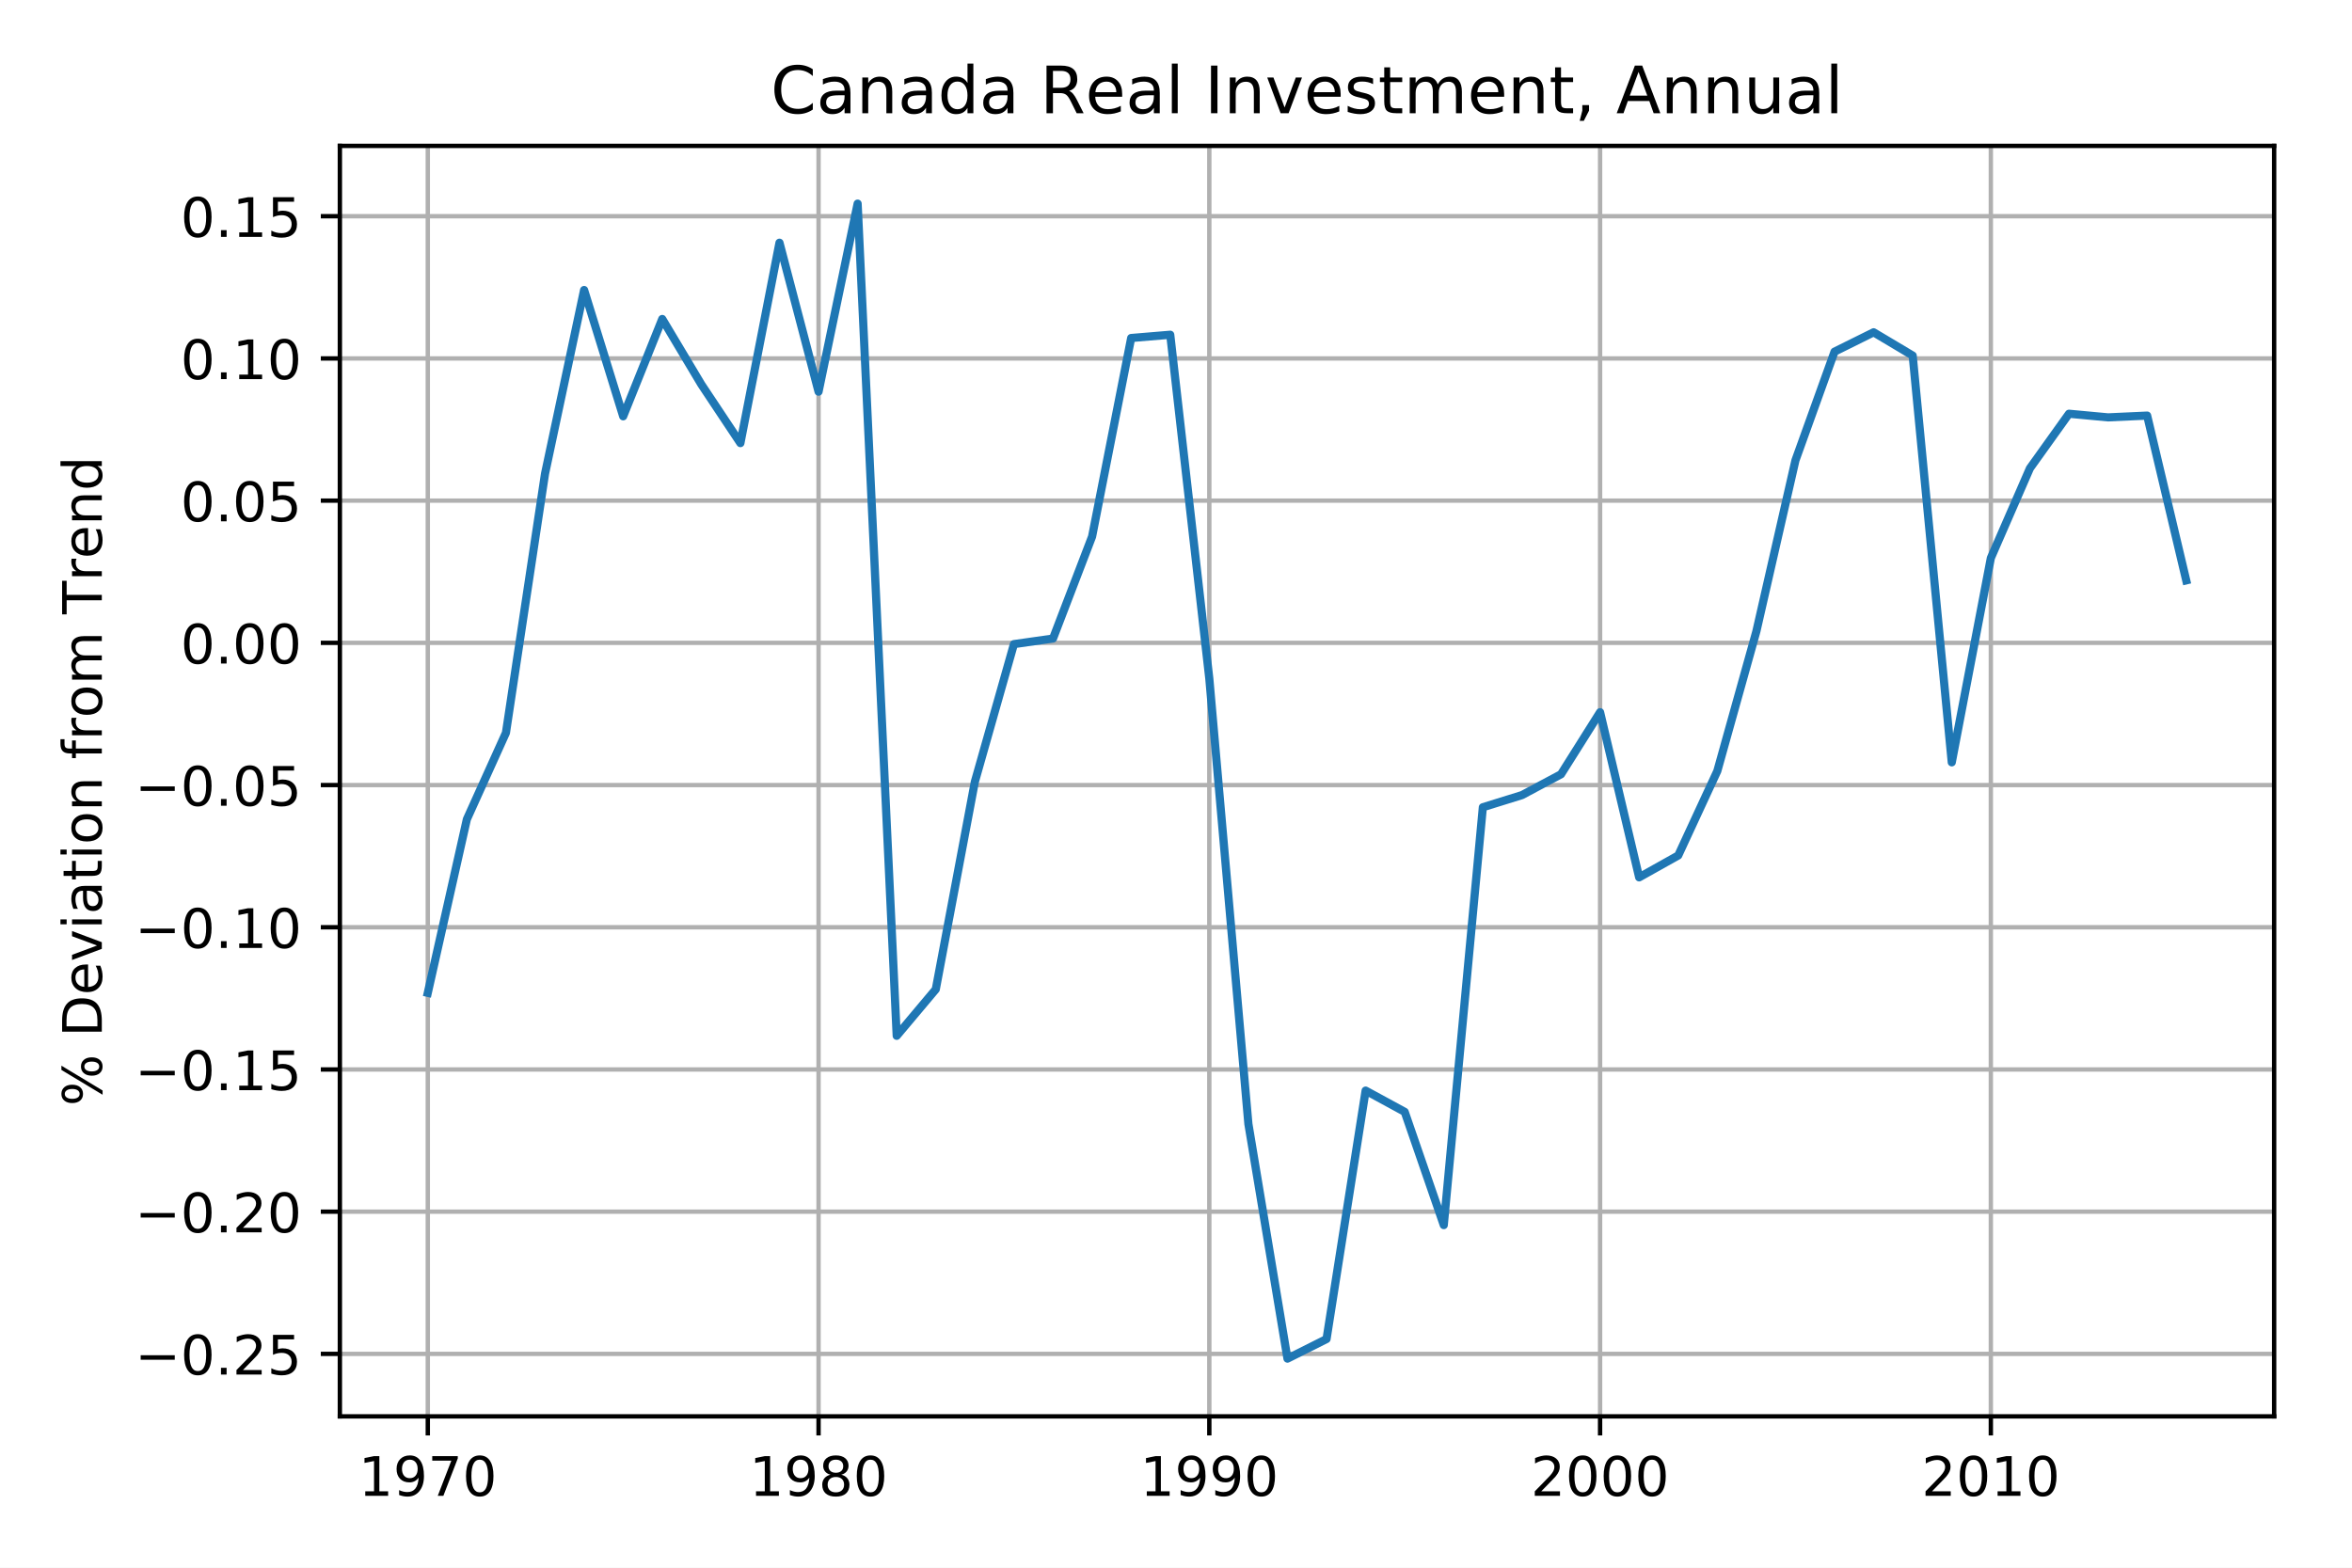
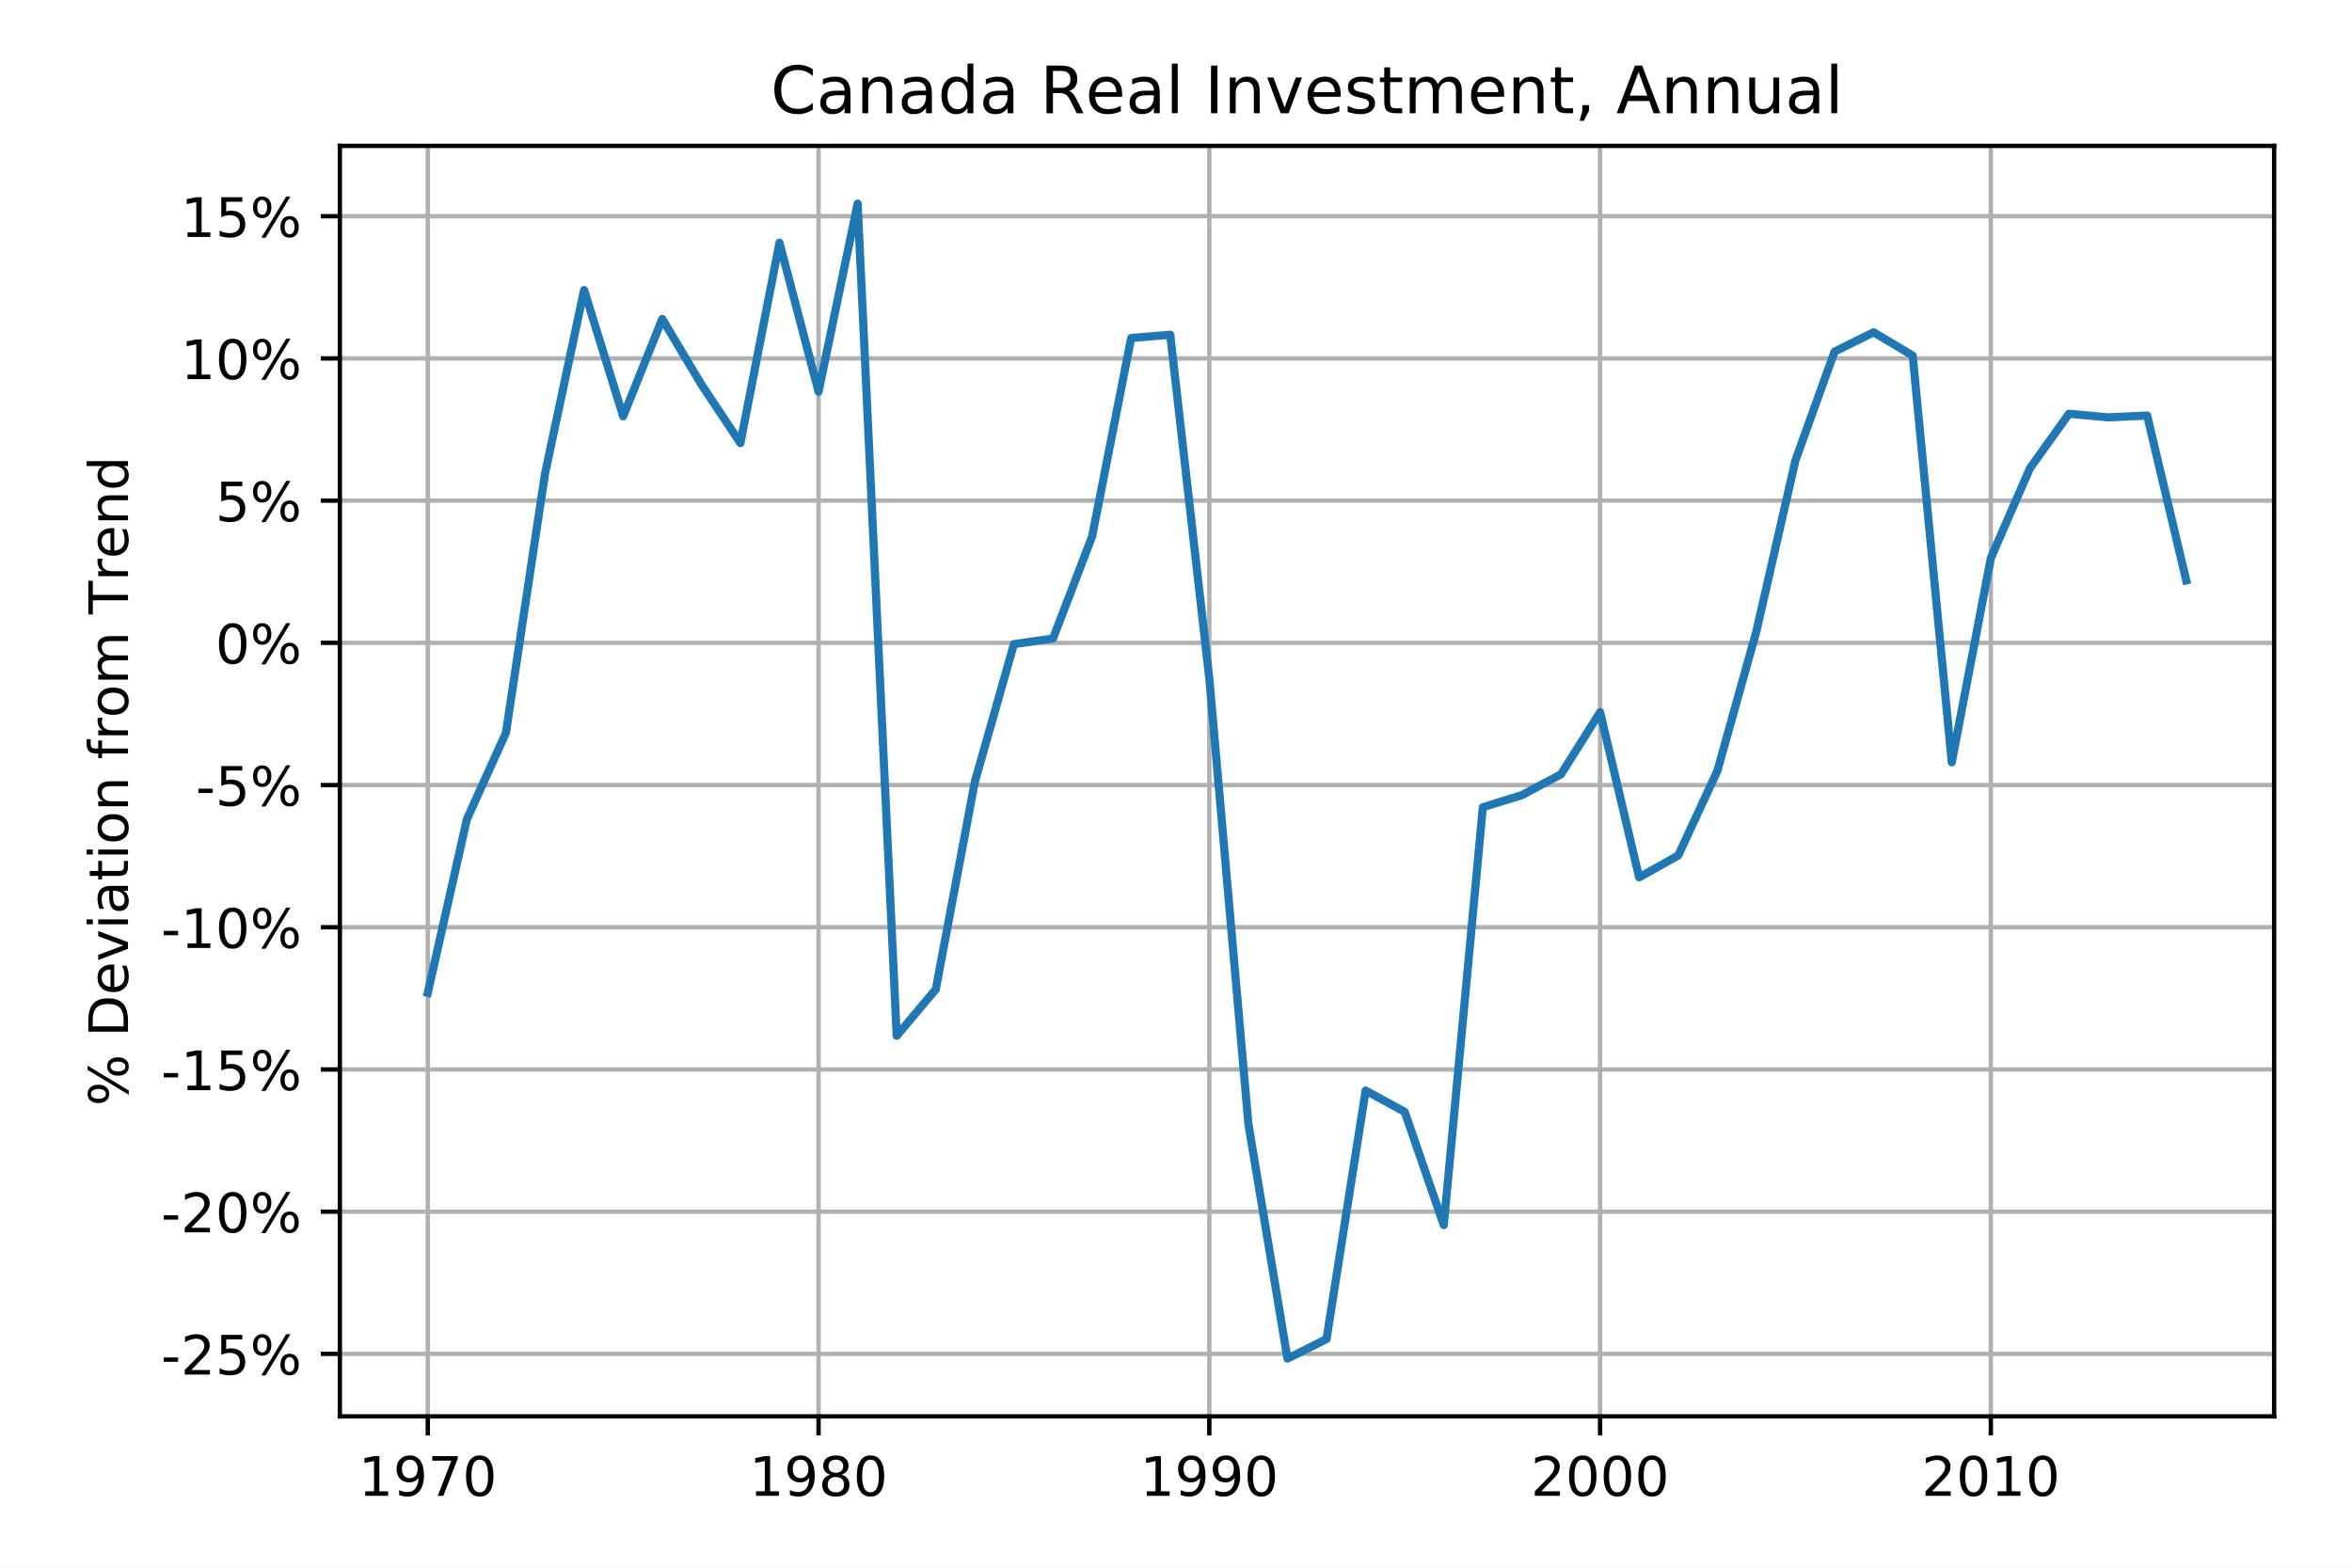
<svg xmlns="http://www.w3.org/2000/svg" xmlns:xlink="http://www.w3.org/1999/xlink" height="288pt" version="1.1" viewBox="0 0 432 288" width="432pt">
  <defs>
    <style type="text/css">
*{stroke-linecap:butt;stroke-linejoin:round;}
  </style>
  </defs>
  <g id="figure_1">
    <g id="patch_1">
      <path d="M 0 288  L 432 288  L 432 0  L 0 0  z " style="fill:#ffffff;" />
    </g>
    <g id="axes_1">
      <g id="patch_2">
        <path d="M 62.425 260.2  L 417.7 260.2  L 417.7 26.8  L 62.425 26.8  z " style="fill:#ffffff;" />
      </g>
      <g id="matplotlib.axis_1">
        <g id="xtick_1">
          <g id="line2d_1">
-             <path clip-path="url(#p1a4b559b50)" d="M 78.574 260.2  L 78.574 26.8  " style="fill:none;stroke:#b0b0b0;stroke-linecap:square;stroke-width:0.8;" />
+             <path clip-path="url(#pcbb3c91579)" d="M 78.574 260.2  L 78.574 26.8  " style="fill:none;stroke:#b0b0b0;stroke-linecap:square;stroke-width:0.8;" />
          </g>
          <g id="line2d_2">
            <defs>
-               <path d="M 0 0  L 0 3.5  " id="mfc6f30f823" style="stroke:#000000;stroke-width:0.8;" />
-             </defs>
-             <g>
-               <use style="stroke:#000000;stroke-width:0.8;" x="78.574" xlink:href="#mfc6f30f823" y="260.2" />
+               <path d="M 0 0  L 0 3.5  " id="m57009099e1" style="stroke:#000000;stroke-width:0.8;" />
+             </defs>
+             <g>
+               <use style="stroke:#000000;stroke-width:0.8;" x="78.574" xlink:href="#m57009099e1" y="260.2" />
            </g>
          </g>
          <g id="text_1">
            <defs>
              <path d="M 12.406 8.297  L 28.516 8.297  L 28.516 63.922  L 10.984 60.406  L 10.984 69.391  L 28.422 72.906  L 38.281 72.906  L 38.281 8.297  L 54.391 8.297  L 54.391 0  L 12.406 0  z " id="DejaVuSans-31" />
              <path d="M 10.984 1.516  L 10.984 10.5  Q 14.703 8.734 18.5 7.812  Q 22.312 6.891 25.984 6.891  Q 35.75 6.891 40.891 13.453  Q 46.047 20.016 46.781 33.406  Q 43.953 29.203 39.594 26.953  Q 35.25 24.703 29.984 24.703  Q 19.047 24.703 12.672 31.312  Q 6.297 37.938 6.297 49.422  Q 6.297 60.641 12.938 67.422  Q 19.578 74.219 30.609 74.219  Q 43.266 74.219 49.922 64.516  Q 56.594 54.828 56.594 36.375  Q 56.594 19.141 48.406 8.859  Q 40.234 -1.422 26.422 -1.422  Q 22.703 -1.422 18.891 -0.688  Q 15.094 0.047 10.984 1.516  z M 30.609 32.422  Q 37.25 32.422 41.125 36.953  Q 45.016 41.5 45.016 49.422  Q 45.016 57.281 41.125 61.844  Q 37.25 66.406 30.609 66.406  Q 23.969 66.406 20.094 61.844  Q 16.219 57.281 16.219 49.422  Q 16.219 41.5 20.094 36.953  Q 23.969 32.422 30.609 32.422  z " id="DejaVuSans-39" />
              <path d="M 8.203 72.906  L 55.078 72.906  L 55.078 68.703  L 28.609 0  L 18.312 0  L 43.219 64.594  L 8.203 64.594  z " id="DejaVuSans-37" />
              <path d="M 31.781 66.406  Q 24.172 66.406 20.328 58.906  Q 16.5 51.422 16.5 36.375  Q 16.5 21.391 20.328 13.891  Q 24.172 6.391 31.781 6.391  Q 39.453 6.391 43.281 13.891  Q 47.125 21.391 47.125 36.375  Q 47.125 51.422 43.281 58.906  Q 39.453 66.406 31.781 66.406  z M 31.781 74.219  Q 44.047 74.219 50.516 64.516  Q 56.984 54.828 56.984 36.375  Q 56.984 17.969 50.516 8.266  Q 44.047 -1.422 31.781 -1.422  Q 19.531 -1.422 13.062 8.266  Q 6.594 17.969 6.594 36.375  Q 6.594 54.828 13.062 64.516  Q 19.531 74.219 31.781 74.219  z " id="DejaVuSans-30" />
            </defs>
            <g transform="translate(65.84886 274.7984)scale(0.1 -0.1)">
              <use xlink:href="#DejaVuSans-31" />
              <use x="63.623" xlink:href="#DejaVuSans-39" />
              <use x="127.246" xlink:href="#DejaVuSans-37" />
              <use x="190.869" xlink:href="#DejaVuSans-30" />
            </g>
          </g>
        </g>
        <g id="xtick_2">
          <g id="line2d_3">
-             <path clip-path="url(#p1a4b559b50)" d="M 150.347 260.2  L 150.347 26.8  " style="fill:none;stroke:#b0b0b0;stroke-linecap:square;stroke-width:0.8;" />
+             <path clip-path="url(#pcbb3c91579)" d="M 150.347 260.2  L 150.347 26.8  " style="fill:none;stroke:#b0b0b0;stroke-linecap:square;stroke-width:0.8;" />
          </g>
          <g id="line2d_4">
            <g>
-               <use style="stroke:#000000;stroke-width:0.8;" x="150.347" xlink:href="#mfc6f30f823" y="260.2" />
+               <use style="stroke:#000000;stroke-width:0.8;" x="150.347" xlink:href="#m57009099e1" y="260.2" />
            </g>
          </g>
          <g id="text_2">
            <defs>
              <path d="M 31.781 34.625  Q 24.75 34.625 20.719 30.859  Q 16.703 27.094 16.703 20.516  Q 16.703 13.922 20.719 10.156  Q 24.75 6.391 31.781 6.391  Q 38.812 6.391 42.859 10.172  Q 46.922 13.969 46.922 20.516  Q 46.922 27.094 42.891 30.859  Q 38.875 34.625 31.781 34.625  z M 21.922 38.812  Q 15.578 40.375 12.031 44.719  Q 8.5 49.078 8.5 55.328  Q 8.5 64.062 14.719 69.141  Q 20.953 74.219 31.781 74.219  Q 42.672 74.219 48.875 69.141  Q 55.078 64.062 55.078 55.328  Q 55.078 49.078 51.531 44.719  Q 48 40.375 41.703 38.812  Q 48.828 37.156 52.797 32.312  Q 56.781 27.484 56.781 20.516  Q 56.781 9.906 50.312 4.234  Q 43.844 -1.422 31.781 -1.422  Q 19.734 -1.422 13.25 4.234  Q 6.781 9.906 6.781 20.516  Q 6.781 27.484 10.781 32.312  Q 14.797 37.156 21.922 38.812  z M 18.312 54.391  Q 18.312 48.734 21.844 45.562  Q 25.391 42.391 31.781 42.391  Q 38.141 42.391 41.719 45.562  Q 45.312 48.734 45.312 54.391  Q 45.312 60.062 41.719 63.234  Q 38.141 66.406 31.781 66.406  Q 25.391 66.406 21.844 63.234  Q 18.312 60.062 18.312 54.391  z " id="DejaVuSans-38" />
            </defs>
            <g transform="translate(137.6216 274.7984)scale(0.1 -0.1)">
              <use xlink:href="#DejaVuSans-31" />
              <use x="63.623" xlink:href="#DejaVuSans-39" />
              <use x="127.246" xlink:href="#DejaVuSans-38" />
              <use x="190.869" xlink:href="#DejaVuSans-30" />
            </g>
          </g>
        </g>
        <g id="xtick_3">
          <g id="line2d_5">
-             <path clip-path="url(#p1a4b559b50)" d="M 222.119 260.2  L 222.119 26.8  " style="fill:none;stroke:#b0b0b0;stroke-linecap:square;stroke-width:0.8;" />
+             <path clip-path="url(#pcbb3c91579)" d="M 222.119 260.2  L 222.119 26.8  " style="fill:none;stroke:#b0b0b0;stroke-linecap:square;stroke-width:0.8;" />
          </g>
          <g id="line2d_6">
            <g>
-               <use style="stroke:#000000;stroke-width:0.8;" x="222.119" xlink:href="#mfc6f30f823" y="260.2" />
+               <use style="stroke:#000000;stroke-width:0.8;" x="222.119" xlink:href="#m57009099e1" y="260.2" />
            </g>
          </g>
          <g id="text_3">
            <g transform="translate(209.3943 274.7984)scale(0.1 -0.1)">
              <use xlink:href="#DejaVuSans-31" />
              <use x="63.623" xlink:href="#DejaVuSans-39" />
              <use x="127.246" xlink:href="#DejaVuSans-39" />
              <use x="190.869" xlink:href="#DejaVuSans-30" />
            </g>
          </g>
        </g>
        <g id="xtick_4">
          <g id="line2d_7">
-             <path clip-path="url(#p1a4b559b50)" d="M 293.892 260.2  L 293.892 26.8  " style="fill:none;stroke:#b0b0b0;stroke-linecap:square;stroke-width:0.8;" />
+             <path clip-path="url(#pcbb3c91579)" d="M 293.892 260.2  L 293.892 26.8  " style="fill:none;stroke:#b0b0b0;stroke-linecap:square;stroke-width:0.8;" />
          </g>
          <g id="line2d_8">
            <g>
-               <use style="stroke:#000000;stroke-width:0.8;" x="293.892" xlink:href="#mfc6f30f823" y="260.2" />
+               <use style="stroke:#000000;stroke-width:0.8;" x="293.892" xlink:href="#m57009099e1" y="260.2" />
            </g>
          </g>
          <g id="text_4">
            <defs>
              <path d="M 19.188 8.297  L 53.609 8.297  L 53.609 0  L 7.328 0  L 7.328 8.297  Q 12.938 14.109 22.625 23.891  Q 32.328 33.688 34.812 36.531  Q 39.547 41.844 41.422 45.531  Q 43.312 49.219 43.312 52.781  Q 43.312 58.594 39.234 62.25  Q 35.156 65.922 28.609 65.922  Q 23.969 65.922 18.812 64.312  Q 13.672 62.703 7.812 59.422  L 7.812 69.391  Q 13.766 71.781 18.938 73  Q 24.125 74.219 28.422 74.219  Q 39.75 74.219 46.484 68.547  Q 53.219 62.891 53.219 53.422  Q 53.219 48.922 51.531 44.891  Q 49.859 40.875 45.406 35.406  Q 44.188 33.984 37.641 27.219  Q 31.109 20.453 19.188 8.297  z " id="DejaVuSans-32" />
            </defs>
            <g transform="translate(281.167 274.7984)scale(0.1 -0.1)">
              <use xlink:href="#DejaVuSans-32" />
              <use x="63.623" xlink:href="#DejaVuSans-30" />
              <use x="127.246" xlink:href="#DejaVuSans-30" />
              <use x="190.869" xlink:href="#DejaVuSans-30" />
            </g>
          </g>
        </g>
        <g id="xtick_5">
          <g id="line2d_9">
-             <path clip-path="url(#p1a4b559b50)" d="M 365.665 260.2  L 365.665 26.8  " style="fill:none;stroke:#b0b0b0;stroke-linecap:square;stroke-width:0.8;" />
+             <path clip-path="url(#pcbb3c91579)" d="M 365.665 260.2  L 365.665 26.8  " style="fill:none;stroke:#b0b0b0;stroke-linecap:square;stroke-width:0.8;" />
          </g>
          <g id="line2d_10">
            <g>
-               <use style="stroke:#000000;stroke-width:0.8;" x="365.665" xlink:href="#mfc6f30f823" y="260.2" />
+               <use style="stroke:#000000;stroke-width:0.8;" x="365.665" xlink:href="#m57009099e1" y="260.2" />
            </g>
          </g>
          <g id="text_5">
            <g transform="translate(352.9398 274.7984)scale(0.1 -0.1)">
              <use xlink:href="#DejaVuSans-32" />
              <use x="63.623" xlink:href="#DejaVuSans-30" />
              <use x="127.246" xlink:href="#DejaVuSans-31" />
              <use x="190.869" xlink:href="#DejaVuSans-30" />
            </g>
          </g>
        </g>
      </g>
      <g id="matplotlib.axis_2">
        <g id="ytick_1">
          <g id="line2d_11">
-             <path clip-path="url(#p1a4b559b50)" d="M 62.425 248.721  L 417.7 248.721  " style="fill:none;stroke:#b0b0b0;stroke-linecap:square;stroke-width:0.8;" />
+             <path clip-path="url(#pcbb3c91579)" d="M 62.425 248.721  L 417.7 248.721  " style="fill:none;stroke:#b0b0b0;stroke-linecap:square;stroke-width:0.8;" />
          </g>
          <g id="line2d_12">
            <defs>
-               <path d="M 0 0  L -3.5 0  " id="m4416e0a00c" style="stroke:#000000;stroke-width:0.8;" />
-             </defs>
-             <g>
-               <use style="stroke:#000000;stroke-width:0.8;" x="62.425" xlink:href="#m4416e0a00c" y="248.721" />
+               <path d="M 0 0  L -3.5 0  " id="maa46b552eb" style="stroke:#000000;stroke-width:0.8;" />
+             </defs>
+             <g>
+               <use style="stroke:#000000;stroke-width:0.8;" x="62.425" xlink:href="#maa46b552eb" y="248.721" />
            </g>
          </g>
          <g id="text_6">
            <defs>
-               <path d="M 10.594 35.5  L 73.188 35.5  L 73.188 27.203  L 10.594 27.203  z " id="DejaVuSans-2212" />
-               <path d="M 10.688 12.406  L 21 12.406  L 21 0  L 10.688 0  z " id="DejaVuSans-2e" />
+               <path d="M 4.891 31.391  L 31.203 31.391  L 31.203 23.391  L 4.891 23.391  z " id="DejaVuSans-2d" />
              <path d="M 10.797 72.906  L 49.516 72.906  L 49.516 64.594  L 19.828 64.594  L 19.828 46.734  Q 21.969 47.469 24.109 47.828  Q 26.266 48.188 28.422 48.188  Q 40.625 48.188 47.75 41.5  Q 54.891 34.812 54.891 23.391  Q 54.891 11.625 47.562 5.094  Q 40.234 -1.422 26.906 -1.422  Q 22.312 -1.422 17.547 -0.641  Q 12.797 0.141 7.719 1.703  L 7.719 11.625  Q 12.109 9.234 16.797 8.062  Q 21.484 6.891 26.703 6.891  Q 35.156 6.891 40.078 11.328  Q 45.016 15.766 45.016 23.391  Q 45.016 31 40.078 35.438  Q 35.156 39.891 26.703 39.891  Q 22.75 39.891 18.812 39.016  Q 14.891 38.141 10.797 36.281  z " id="DejaVuSans-35" />
-             </defs>
-             <g transform="translate(24.77969 252.5204)scale(0.1 -0.1)">
-               <use xlink:href="#DejaVuSans-2212" />
-               <use x="83.789" xlink:href="#DejaVuSans-30" />
-               <use x="147.412" xlink:href="#DejaVuSans-2e" />
-               <use x="179.199" xlink:href="#DejaVuSans-32" />
-               <use x="242.822" xlink:href="#DejaVuSans-35" />
+               <path d="M 72.703 32.078  Q 68.453 32.078 66.031 28.469  Q 63.625 24.859 63.625 18.406  Q 63.625 12.062 66.031 8.422  Q 68.453 4.781 72.703 4.781  Q 76.859 4.781 79.266 8.422  Q 81.688 12.062 81.688 18.406  Q 81.688 24.812 79.266 28.438  Q 76.859 32.078 72.703 32.078  z M 72.703 38.281  Q 80.422 38.281 84.953 32.906  Q 89.5 27.547 89.5 18.406  Q 89.5 9.281 84.938 3.922  Q 80.375 -1.422 72.703 -1.422  Q 64.891 -1.422 60.344 3.922  Q 55.812 9.281 55.812 18.406  Q 55.812 27.594 60.375 32.938  Q 64.938 38.281 72.703 38.281  z M 22.312 68.016  Q 18.109 68.016 15.688 64.375  Q 13.281 60.75 13.281 54.391  Q 13.281 47.953 15.672 44.328  Q 18.062 40.719 22.312 40.719  Q 26.562 40.719 28.969 44.328  Q 31.391 47.953 31.391 54.391  Q 31.391 60.688 28.953 64.344  Q 26.516 68.016 22.312 68.016  z M 66.406 74.219  L 74.219 74.219  L 28.609 -1.422  L 20.797 -1.422  z M 22.312 74.219  Q 30.031 74.219 34.609 68.875  Q 39.203 63.531 39.203 54.391  Q 39.203 45.172 34.641 39.844  Q 30.078 34.516 22.312 34.516  Q 14.547 34.516 10.031 39.859  Q 5.516 45.219 5.516 54.391  Q 5.516 63.484 10.047 68.844  Q 14.594 74.219 22.312 74.219  z " id="DejaVuSans-25" />
+             </defs>
+             <g transform="translate(29.59062 252.5204)scale(0.1 -0.1)">
+               <use xlink:href="#DejaVuSans-2d" />
+               <use x="36.084" xlink:href="#DejaVuSans-32" />
+               <use x="99.707" xlink:href="#DejaVuSans-35" />
+               <use x="163.33" xlink:href="#DejaVuSans-25" />
            </g>
          </g>
        </g>
        <g id="ytick_2">
          <g id="line2d_13">
-             <path clip-path="url(#p1a4b559b50)" d="M 62.425 222.596  L 417.7 222.596  " style="fill:none;stroke:#b0b0b0;stroke-linecap:square;stroke-width:0.8;" />
+             <path clip-path="url(#pcbb3c91579)" d="M 62.425 222.596  L 417.7 222.596  " style="fill:none;stroke:#b0b0b0;stroke-linecap:square;stroke-width:0.8;" />
          </g>
          <g id="line2d_14">
            <g>
-               <use style="stroke:#000000;stroke-width:0.8;" x="62.425" xlink:href="#m4416e0a00c" y="222.596" />
+               <use style="stroke:#000000;stroke-width:0.8;" x="62.425" xlink:href="#maa46b552eb" y="222.596" />
            </g>
          </g>
          <g id="text_7">
-             <g transform="translate(24.77969 226.3956)scale(0.1 -0.1)">
-               <use xlink:href="#DejaVuSans-2212" />
-               <use x="83.789" xlink:href="#DejaVuSans-30" />
-               <use x="147.412" xlink:href="#DejaVuSans-2e" />
-               <use x="179.199" xlink:href="#DejaVuSans-32" />
-               <use x="242.822" xlink:href="#DejaVuSans-30" />
+             <g transform="translate(29.59062 226.3956)scale(0.1 -0.1)">
+               <use xlink:href="#DejaVuSans-2d" />
+               <use x="36.084" xlink:href="#DejaVuSans-32" />
+               <use x="99.707" xlink:href="#DejaVuSans-30" />
+               <use x="163.33" xlink:href="#DejaVuSans-25" />
            </g>
          </g>
        </g>
        <g id="ytick_3">
          <g id="line2d_15">
-             <path clip-path="url(#p1a4b559b50)" d="M 62.425 196.472  L 417.7 196.472  " style="fill:none;stroke:#b0b0b0;stroke-linecap:square;stroke-width:0.8;" />
+             <path clip-path="url(#pcbb3c91579)" d="M 62.425 196.472  L 417.7 196.472  " style="fill:none;stroke:#b0b0b0;stroke-linecap:square;stroke-width:0.8;" />
          </g>
          <g id="line2d_16">
            <g>
-               <use style="stroke:#000000;stroke-width:0.8;" x="62.425" xlink:href="#m4416e0a00c" y="196.472" />
+               <use style="stroke:#000000;stroke-width:0.8;" x="62.425" xlink:href="#maa46b552eb" y="196.472" />
            </g>
          </g>
          <g id="text_8">
-             <g transform="translate(24.77969 200.2708)scale(0.1 -0.1)">
-               <use xlink:href="#DejaVuSans-2212" />
-               <use x="83.789" xlink:href="#DejaVuSans-30" />
-               <use x="147.412" xlink:href="#DejaVuSans-2e" />
-               <use x="179.199" xlink:href="#DejaVuSans-31" />
-               <use x="242.822" xlink:href="#DejaVuSans-35" />
+             <g transform="translate(29.59062 200.2708)scale(0.1 -0.1)">
+               <use xlink:href="#DejaVuSans-2d" />
+               <use x="36.084" xlink:href="#DejaVuSans-31" />
+               <use x="99.707" xlink:href="#DejaVuSans-35" />
+               <use x="163.33" xlink:href="#DejaVuSans-25" />
            </g>
          </g>
        </g>
        <g id="ytick_4">
          <g id="line2d_17">
-             <path clip-path="url(#p1a4b559b50)" d="M 62.425 170.347  L 417.7 170.347  " style="fill:none;stroke:#b0b0b0;stroke-linecap:square;stroke-width:0.8;" />
+             <path clip-path="url(#pcbb3c91579)" d="M 62.425 170.347  L 417.7 170.347  " style="fill:none;stroke:#b0b0b0;stroke-linecap:square;stroke-width:0.8;" />
          </g>
          <g id="line2d_18">
            <g>
-               <use style="stroke:#000000;stroke-width:0.8;" x="62.425" xlink:href="#m4416e0a00c" y="170.347" />
+               <use style="stroke:#000000;stroke-width:0.8;" x="62.425" xlink:href="#maa46b552eb" y="170.347" />
            </g>
          </g>
          <g id="text_9">
-             <g transform="translate(24.77969 174.1461)scale(0.1 -0.1)">
-               <use xlink:href="#DejaVuSans-2212" />
-               <use x="83.789" xlink:href="#DejaVuSans-30" />
-               <use x="147.412" xlink:href="#DejaVuSans-2e" />
-               <use x="179.199" xlink:href="#DejaVuSans-31" />
-               <use x="242.822" xlink:href="#DejaVuSans-30" />
+             <g transform="translate(29.59062 174.1461)scale(0.1 -0.1)">
+               <use xlink:href="#DejaVuSans-2d" />
+               <use x="36.084" xlink:href="#DejaVuSans-31" />
+               <use x="99.707" xlink:href="#DejaVuSans-30" />
+               <use x="163.33" xlink:href="#DejaVuSans-25" />
            </g>
          </g>
        </g>
        <g id="ytick_5">
          <g id="line2d_19">
-             <path clip-path="url(#p1a4b559b50)" d="M 62.425 144.222  L 417.7 144.222  " style="fill:none;stroke:#b0b0b0;stroke-linecap:square;stroke-width:0.8;" />
+             <path clip-path="url(#pcbb3c91579)" d="M 62.425 144.222  L 417.7 144.222  " style="fill:none;stroke:#b0b0b0;stroke-linecap:square;stroke-width:0.8;" />
          </g>
          <g id="line2d_20">
            <g>
-               <use style="stroke:#000000;stroke-width:0.8;" x="62.425" xlink:href="#m4416e0a00c" y="144.222" />
+               <use style="stroke:#000000;stroke-width:0.8;" x="62.425" xlink:href="#maa46b552eb" y="144.222" />
            </g>
          </g>
          <g id="text_10">
-             <g transform="translate(24.77969 148.0213)scale(0.1 -0.1)">
-               <use xlink:href="#DejaVuSans-2212" />
-               <use x="83.789" xlink:href="#DejaVuSans-30" />
-               <use x="147.412" xlink:href="#DejaVuSans-2e" />
-               <use x="179.199" xlink:href="#DejaVuSans-30" />
-               <use x="242.822" xlink:href="#DejaVuSans-35" />
+             <g transform="translate(35.95312 148.0213)scale(0.1 -0.1)">
+               <use xlink:href="#DejaVuSans-2d" />
+               <use x="36.084" xlink:href="#DejaVuSans-35" />
+               <use x="99.707" xlink:href="#DejaVuSans-25" />
            </g>
          </g>
        </g>
        <g id="ytick_6">
          <g id="line2d_21">
-             <path clip-path="url(#p1a4b559b50)" d="M 62.425 118.097  L 417.7 118.097  " style="fill:none;stroke:#b0b0b0;stroke-linecap:square;stroke-width:0.8;" />
+             <path clip-path="url(#pcbb3c91579)" d="M 62.425 118.097  L 417.7 118.097  " style="fill:none;stroke:#b0b0b0;stroke-linecap:square;stroke-width:0.8;" />
          </g>
          <g id="line2d_22">
            <g>
-               <use style="stroke:#000000;stroke-width:0.8;" x="62.425" xlink:href="#m4416e0a00c" y="118.097" />
+               <use style="stroke:#000000;stroke-width:0.8;" x="62.425" xlink:href="#maa46b552eb" y="118.097" />
            </g>
          </g>
          <g id="text_11">
-             <g transform="translate(33.15937 121.8965)scale(0.1 -0.1)">
+             <g transform="translate(39.56094 121.8965)scale(0.1 -0.1)">
              <use xlink:href="#DejaVuSans-30" />
-               <use x="63.623" xlink:href="#DejaVuSans-2e" />
-               <use x="95.41" xlink:href="#DejaVuSans-30" />
-               <use x="159.033" xlink:href="#DejaVuSans-30" />
+               <use x="63.623" xlink:href="#DejaVuSans-25" />
            </g>
          </g>
        </g>
        <g id="ytick_7">
          <g id="line2d_23">
-             <path clip-path="url(#p1a4b559b50)" d="M 62.425 91.972  L 417.7 91.972  " style="fill:none;stroke:#b0b0b0;stroke-linecap:square;stroke-width:0.8;" />
+             <path clip-path="url(#pcbb3c91579)" d="M 62.425 91.972  L 417.7 91.972  " style="fill:none;stroke:#b0b0b0;stroke-linecap:square;stroke-width:0.8;" />
          </g>
          <g id="line2d_24">
            <g>
-               <use style="stroke:#000000;stroke-width:0.8;" x="62.425" xlink:href="#m4416e0a00c" y="91.972" />
+               <use style="stroke:#000000;stroke-width:0.8;" x="62.425" xlink:href="#maa46b552eb" y="91.972" />
            </g>
          </g>
          <g id="text_12">
-             <g transform="translate(33.15937 95.77169)scale(0.1 -0.1)">
-               <use xlink:href="#DejaVuSans-30" />
-               <use x="63.623" xlink:href="#DejaVuSans-2e" />
-               <use x="95.41" xlink:href="#DejaVuSans-30" />
-               <use x="159.033" xlink:href="#DejaVuSans-35" />
+             <g transform="translate(39.56094 95.77169)scale(0.1 -0.1)">
+               <use xlink:href="#DejaVuSans-35" />
+               <use x="63.623" xlink:href="#DejaVuSans-25" />
            </g>
          </g>
        </g>
        <g id="ytick_8">
          <g id="line2d_25">
-             <path clip-path="url(#p1a4b559b50)" d="M 62.425 65.848  L 417.7 65.848  " style="fill:none;stroke:#b0b0b0;stroke-linecap:square;stroke-width:0.8;" />
+             <path clip-path="url(#pcbb3c91579)" d="M 62.425 65.848  L 417.7 65.848  " style="fill:none;stroke:#b0b0b0;stroke-linecap:square;stroke-width:0.8;" />
          </g>
          <g id="line2d_26">
            <g>
-               <use style="stroke:#000000;stroke-width:0.8;" x="62.425" xlink:href="#m4416e0a00c" y="65.848" />
+               <use style="stroke:#000000;stroke-width:0.8;" x="62.425" xlink:href="#maa46b552eb" y="65.848" />
            </g>
          </g>
          <g id="text_13">
-             <g transform="translate(33.15937 69.6469)scale(0.1 -0.1)">
-               <use xlink:href="#DejaVuSans-30" />
-               <use x="63.623" xlink:href="#DejaVuSans-2e" />
-               <use x="95.41" xlink:href="#DejaVuSans-31" />
-               <use x="159.033" xlink:href="#DejaVuSans-30" />
+             <g transform="translate(33.19844 69.6469)scale(0.1 -0.1)">
+               <use xlink:href="#DejaVuSans-31" />
+               <use x="63.623" xlink:href="#DejaVuSans-30" />
+               <use x="127.246" xlink:href="#DejaVuSans-25" />
            </g>
          </g>
        </g>
        <g id="ytick_9">
          <g id="line2d_27">
-             <path clip-path="url(#p1a4b559b50)" d="M 62.425 39.723  L 417.7 39.723  " style="fill:none;stroke:#b0b0b0;stroke-linecap:square;stroke-width:0.8;" />
+             <path clip-path="url(#pcbb3c91579)" d="M 62.425 39.723  L 417.7 39.723  " style="fill:none;stroke:#b0b0b0;stroke-linecap:square;stroke-width:0.8;" />
          </g>
          <g id="line2d_28">
            <g>
-               <use style="stroke:#000000;stroke-width:0.8;" x="62.425" xlink:href="#m4416e0a00c" y="39.723" />
+               <use style="stroke:#000000;stroke-width:0.8;" x="62.425" xlink:href="#maa46b552eb" y="39.723" />
            </g>
          </g>
          <g id="text_14">
-             <g transform="translate(33.15937 43.52211)scale(0.1 -0.1)">
-               <use xlink:href="#DejaVuSans-30" />
-               <use x="63.623" xlink:href="#DejaVuSans-2e" />
-               <use x="95.41" xlink:href="#DejaVuSans-31" />
-               <use x="159.033" xlink:href="#DejaVuSans-35" />
+             <g transform="translate(33.19844 43.52211)scale(0.1 -0.1)">
+               <use xlink:href="#DejaVuSans-31" />
+               <use x="63.623" xlink:href="#DejaVuSans-35" />
+               <use x="127.246" xlink:href="#DejaVuSans-25" />
            </g>
          </g>
        </g>
        <g id="text_15">
          <defs>
-             <path d="M 72.703 32.078  Q 68.453 32.078 66.031 28.469  Q 63.625 24.859 63.625 18.406  Q 63.625 12.062 66.031 8.422  Q 68.453 4.781 72.703 4.781  Q 76.859 4.781 79.266 8.422  Q 81.688 12.062 81.688 18.406  Q 81.688 24.812 79.266 28.438  Q 76.859 32.078 72.703 32.078  z M 72.703 38.281  Q 80.422 38.281 84.953 32.906  Q 89.5 27.547 89.5 18.406  Q 89.5 9.281 84.938 3.922  Q 80.375 -1.422 72.703 -1.422  Q 64.891 -1.422 60.344 3.922  Q 55.812 9.281 55.812 18.406  Q 55.812 27.594 60.375 32.938  Q 64.938 38.281 72.703 38.281  z M 22.312 68.016  Q 18.109 68.016 15.688 64.375  Q 13.281 60.75 13.281 54.391  Q 13.281 47.953 15.672 44.328  Q 18.062 40.719 22.312 40.719  Q 26.562 40.719 28.969 44.328  Q 31.391 47.953 31.391 54.391  Q 31.391 60.688 28.953 64.344  Q 26.516 68.016 22.312 68.016  z M 66.406 74.219  L 74.219 74.219  L 28.609 -1.422  L 20.797 -1.422  z M 22.312 74.219  Q 30.031 74.219 34.609 68.875  Q 39.203 63.531 39.203 54.391  Q 39.203 45.172 34.641 39.844  Q 30.078 34.516 22.312 34.516  Q 14.547 34.516 10.031 39.859  Q 5.516 45.219 5.516 54.391  Q 5.516 63.484 10.047 68.844  Q 14.594 74.219 22.312 74.219  z " id="DejaVuSans-25" />
            <path id="DejaVuSans-20" />
            <path d="M 19.672 64.797  L 19.672 8.109  L 31.594 8.109  Q 46.688 8.109 53.688 14.938  Q 60.688 21.781 60.688 36.531  Q 60.688 51.172 53.688 57.984  Q 46.688 64.797 31.594 64.797  z M 9.812 72.906  L 30.078 72.906  Q 51.266 72.906 61.172 64.094  Q 71.094 55.281 71.094 36.531  Q 71.094 17.672 61.125 8.828  Q 51.172 0 30.078 0  L 9.812 0  z " id="DejaVuSans-44" />
            <path d="M 56.203 29.594  L 56.203 25.203  L 14.891 25.203  Q 15.484 15.922 20.484 11.062  Q 25.484 6.203 34.422 6.203  Q 39.594 6.203 44.453 7.469  Q 49.312 8.734 54.109 11.281  L 54.109 2.781  Q 49.266 0.734 44.188 -0.344  Q 39.109 -1.422 33.891 -1.422  Q 20.797 -1.422 13.156 6.188  Q 5.516 13.812 5.516 26.812  Q 5.516 40.234 12.766 48.109  Q 20.016 56 32.328 56  Q 43.359 56 49.781 48.891  Q 56.203 41.797 56.203 29.594  z M 47.219 32.234  Q 47.125 39.594 43.094 43.984  Q 39.062 48.391 32.422 48.391  Q 24.906 48.391 20.391 44.141  Q 15.875 39.891 15.188 32.172  z " id="DejaVuSans-65" />
            <path d="M 2.984 54.688  L 12.5 54.688  L 29.594 8.797  L 46.688 54.688  L 56.203 54.688  L 35.688 0  L 23.484 0  z " id="DejaVuSans-76" />
            <path d="M 9.422 54.688  L 18.406 54.688  L 18.406 0  L 9.422 0  z M 9.422 75.984  L 18.406 75.984  L 18.406 64.594  L 9.422 64.594  z " id="DejaVuSans-69" />
            <path d="M 34.281 27.484  Q 23.391 27.484 19.188 25  Q 14.984 22.516 14.984 16.5  Q 14.984 11.719 18.141 8.906  Q 21.297 6.109 26.703 6.109  Q 34.188 6.109 38.703 11.406  Q 43.219 16.703 43.219 25.484  L 43.219 27.484  z M 52.203 31.203  L 52.203 0  L 43.219 0  L 43.219 8.297  Q 40.141 3.328 35.547 0.953  Q 30.953 -1.422 24.312 -1.422  Q 15.922 -1.422 10.953 3.297  Q 6 8.016 6 15.922  Q 6 25.141 12.172 29.828  Q 18.359 34.516 30.609 34.516  L 43.219 34.516  L 43.219 35.406  Q 43.219 41.609 39.141 45  Q 35.062 48.391 27.688 48.391  Q 23 48.391 18.547 47.266  Q 14.109 46.141 10.016 43.891  L 10.016 52.203  Q 14.938 54.109 19.578 55.047  Q 24.219 56 28.609 56  Q 40.484 56 46.344 49.844  Q 52.203 43.703 52.203 31.203  z " id="DejaVuSans-61" />
            <path d="M 18.312 70.219  L 18.312 54.688  L 36.812 54.688  L 36.812 47.703  L 18.312 47.703  L 18.312 18.016  Q 18.312 11.328 20.141 9.422  Q 21.969 7.516 27.594 7.516  L 36.812 7.516  L 36.812 0  L 27.594 0  Q 17.188 0 13.234 3.875  Q 9.281 7.766 9.281 18.016  L 9.281 47.703  L 2.688 47.703  L 2.688 54.688  L 9.281 54.688  L 9.281 70.219  z " id="DejaVuSans-74" />
            <path d="M 30.609 48.391  Q 23.391 48.391 19.188 42.75  Q 14.984 37.109 14.984 27.297  Q 14.984 17.484 19.156 11.844  Q 23.344 6.203 30.609 6.203  Q 37.797 6.203 41.984 11.859  Q 46.188 17.531 46.188 27.297  Q 46.188 37.016 41.984 42.703  Q 37.797 48.391 30.609 48.391  z M 30.609 56  Q 42.328 56 49.016 48.375  Q 55.719 40.766 55.719 27.297  Q 55.719 13.875 49.016 6.219  Q 42.328 -1.422 30.609 -1.422  Q 18.844 -1.422 12.172 6.219  Q 5.516 13.875 5.516 27.297  Q 5.516 40.766 12.172 48.375  Q 18.844 56 30.609 56  z " id="DejaVuSans-6f" />
            <path d="M 54.891 33.016  L 54.891 0  L 45.906 0  L 45.906 32.719  Q 45.906 40.484 42.875 44.328  Q 39.844 48.188 33.797 48.188  Q 26.516 48.188 22.312 43.547  Q 18.109 38.922 18.109 30.906  L 18.109 0  L 9.078 0  L 9.078 54.688  L 18.109 54.688  L 18.109 46.188  Q 21.344 51.125 25.703 53.562  Q 30.078 56 35.797 56  Q 45.219 56 50.047 50.172  Q 54.891 44.344 54.891 33.016  z " id="DejaVuSans-6e" />
            <path d="M 37.109 75.984  L 37.109 68.5  L 28.516 68.5  Q 23.688 68.5 21.797 66.547  Q 19.922 64.594 19.922 59.516  L 19.922 54.688  L 34.719 54.688  L 34.719 47.703  L 19.922 47.703  L 19.922 0  L 10.891 0  L 10.891 47.703  L 2.297 47.703  L 2.297 54.688  L 10.891 54.688  L 10.891 58.5  Q 10.891 67.625 15.141 71.797  Q 19.391 75.984 28.609 75.984  z " id="DejaVuSans-66" />
            <path d="M 41.109 46.297  Q 39.594 47.172 37.812 47.578  Q 36.031 48 33.891 48  Q 26.266 48 22.188 43.047  Q 18.109 38.094 18.109 28.812  L 18.109 0  L 9.078 0  L 9.078 54.688  L 18.109 54.688  L 18.109 46.188  Q 20.953 51.172 25.484 53.578  Q 30.031 56 36.531 56  Q 37.453 56 38.578 55.875  Q 39.703 55.766 41.062 55.516  z " id="DejaVuSans-72" />
            <path d="M 52 44.188  Q 55.375 50.25 60.062 53.125  Q 64.75 56 71.094 56  Q 79.641 56 84.281 50.016  Q 88.922 44.047 88.922 33.016  L 88.922 0  L 79.891 0  L 79.891 32.719  Q 79.891 40.578 77.094 44.375  Q 74.312 48.188 68.609 48.188  Q 61.625 48.188 57.562 43.547  Q 53.516 38.922 53.516 30.906  L 53.516 0  L 44.484 0  L 44.484 32.719  Q 44.484 40.625 41.703 44.406  Q 38.922 48.188 33.109 48.188  Q 26.219 48.188 22.156 43.531  Q 18.109 38.875 18.109 30.906  L 18.109 0  L 9.078 0  L 9.078 54.688  L 18.109 54.688  L 18.109 46.188  Q 21.188 51.219 25.484 53.609  Q 29.781 56 35.688 56  Q 41.656 56 45.828 52.969  Q 50 49.953 52 44.188  z " id="DejaVuSans-6d" />
            <path d="M -0.297 72.906  L 61.375 72.906  L 61.375 64.594  L 35.5 64.594  L 35.5 0  L 25.594 0  L 25.594 64.594  L -0.297 64.594  z " id="DejaVuSans-54" />
            <path d="M 45.406 46.391  L 45.406 75.984  L 54.391 75.984  L 54.391 0  L 45.406 0  L 45.406 8.203  Q 42.578 3.328 38.25 0.953  Q 33.938 -1.422 27.875 -1.422  Q 17.969 -1.422 11.734 6.484  Q 5.516 14.406 5.516 27.297  Q 5.516 40.188 11.734 48.094  Q 17.969 56 27.875 56  Q 33.938 56 38.25 53.625  Q 42.578 51.266 45.406 46.391  z M 14.797 27.297  Q 14.797 17.391 18.875 11.75  Q 22.953 6.109 30.078 6.109  Q 37.203 6.109 41.297 11.75  Q 45.406 17.391 45.406 27.297  Q 45.406 37.203 41.297 42.844  Q 37.203 48.484 30.078 48.484  Q 22.953 48.484 18.875 42.844  Q 14.797 37.203 14.797 27.297  z " id="DejaVuSans-64" />
          </defs>
-           <g transform="translate(18.7 203.1945)rotate(-90)scale(0.1 -0.1)">
+           <g transform="translate(23.51094 203.1945)rotate(-90)scale(0.1 -0.1)">
            <use xlink:href="#DejaVuSans-25" />
            <use x="95.02" xlink:href="#DejaVuSans-20" />
            <use x="126.807" xlink:href="#DejaVuSans-44" />
            <use x="203.809" xlink:href="#DejaVuSans-65" />
            <use x="265.332" xlink:href="#DejaVuSans-76" />
            <use x="324.512" xlink:href="#DejaVuSans-69" />
            <use x="352.295" xlink:href="#DejaVuSans-61" />
            <use x="413.574" xlink:href="#DejaVuSans-74" />
            <use x="452.783" xlink:href="#DejaVuSans-69" />
            <use x="480.566" xlink:href="#DejaVuSans-6f" />
            <use x="541.748" xlink:href="#DejaVuSans-6e" />
            <use x="605.127" xlink:href="#DejaVuSans-20" />
            <use x="636.914" xlink:href="#DejaVuSans-66" />
            <use x="672.119" xlink:href="#DejaVuSans-72" />
            <use x="713.201" xlink:href="#DejaVuSans-6f" />
            <use x="774.383" xlink:href="#DejaVuSans-6d" />
            <use x="871.795" xlink:href="#DejaVuSans-20" />
            <use x="903.582" xlink:href="#DejaVuSans-54" />
            <use x="964.447" xlink:href="#DejaVuSans-72" />
            <use x="1005.529" xlink:href="#DejaVuSans-65" />
            <use x="1067.053" xlink:href="#DejaVuSans-6e" />
            <use x="1130.432" xlink:href="#DejaVuSans-64" />
          </g>
        </g>
      </g>
      <g id="line2d_29">
-         <path clip-path="url(#p1a4b559b50)" d="M 78.574 182.398  L 85.751 150.508  L 92.928 134.623  L 100.106 87.028  L 107.283 53.279  L 114.46 76.479  L 121.638 58.6  L 128.815 70.616  L 135.992 81.404  L 143.169 44.592  L 150.347 71.952  L 157.524 37.409  L 164.701 190.288  L 171.878 181.748  L 179.056 143.615  L 186.233 118.331  L 193.41 117.306  L 200.588 98.573  L 207.765 62.096  L 214.942 61.494  L 222.119 124.672  L 229.297 206.482  L 236.474 249.591  L 243.651 245.992  L 250.828 200.355  L 258.006 204.26  L 265.183 225.063  L 272.36 148.298  L 279.538 146.071  L 286.715 142.241  L 293.892 130.84  L 301.069 161.177  L 308.247 157.157  L 315.424 141.652  L 322.601 115.978  L 329.778 84.563  L 336.956 64.604  L 344.133 61.047  L 351.31 65.324  L 358.488 140.048  L 365.665 102.517  L 372.842 86.033  L 380.019 76.007  L 387.197 76.675  L 394.374 76.348  L 401.551 106.617  " style="fill:none;stroke:#1f77b4;stroke-linecap:square;stroke-width:1.5;" />
+         <path clip-path="url(#pcbb3c91579)" d="M 78.574 182.398  L 85.751 150.508  L 92.928 134.623  L 100.106 87.028  L 107.283 53.279  L 114.46 76.479  L 121.638 58.6  L 128.815 70.616  L 135.992 81.404  L 143.169 44.592  L 150.347 71.952  L 157.524 37.409  L 164.701 190.288  L 171.878 181.748  L 179.056 143.615  L 186.233 118.331  L 193.41 117.306  L 200.588 98.573  L 207.765 62.096  L 214.942 61.494  L 222.119 124.672  L 229.297 206.482  L 236.474 249.591  L 243.651 245.992  L 250.828 200.355  L 258.006 204.26  L 265.183 225.063  L 272.36 148.298  L 279.538 146.071  L 286.715 142.241  L 293.892 130.84  L 301.069 161.177  L 308.247 157.157  L 315.424 141.652  L 322.601 115.978  L 329.778 84.563  L 336.956 64.604  L 344.133 61.047  L 351.31 65.324  L 358.488 140.048  L 365.665 102.517  L 372.842 86.033  L 380.019 76.007  L 387.197 76.675  L 394.374 76.348  L 401.551 106.617  " style="fill:none;stroke:#1f77b4;stroke-linecap:square;stroke-width:1.5;" />
      </g>
      <g id="patch_3">
        <path d="M 62.425 260.2  L 62.425 26.8  " style="fill:none;stroke:#000000;stroke-linecap:square;stroke-linejoin:miter;stroke-width:0.8;" />
      </g>
      <g id="patch_4">
        <path d="M 417.7 260.2  L 417.7 26.8  " style="fill:none;stroke:#000000;stroke-linecap:square;stroke-linejoin:miter;stroke-width:0.8;" />
      </g>
      <g id="patch_5">
        <path d="M 62.425 260.2  L 417.7 260.2  " style="fill:none;stroke:#000000;stroke-linecap:square;stroke-linejoin:miter;stroke-width:0.8;" />
      </g>
      <g id="patch_6">
        <path d="M 62.425 26.8  L 417.7 26.8  " style="fill:none;stroke:#000000;stroke-linecap:square;stroke-linejoin:miter;stroke-width:0.8;" />
      </g>
      <g id="text_16">
        <defs>
          <path d="M 64.406 67.281  L 64.406 56.891  Q 59.422 61.531 53.781 63.812  Q 48.141 66.109 41.797 66.109  Q 29.297 66.109 22.656 58.469  Q 16.016 50.828 16.016 36.375  Q 16.016 21.969 22.656 14.328  Q 29.297 6.688 41.797 6.688  Q 48.141 6.688 53.781 8.984  Q 59.422 11.281 64.406 15.922  L 64.406 5.609  Q 59.234 2.094 53.438 0.328  Q 47.656 -1.422 41.219 -1.422  Q 24.656 -1.422 15.125 8.703  Q 5.609 18.844 5.609 36.375  Q 5.609 53.953 15.125 64.078  Q 24.656 74.219 41.219 74.219  Q 47.75 74.219 53.531 72.484  Q 59.328 70.75 64.406 67.281  z " id="DejaVuSans-43" />
          <path d="M 44.391 34.188  Q 47.562 33.109 50.562 29.594  Q 53.562 26.078 56.594 19.922  L 66.609 0  L 56 0  L 46.688 18.703  Q 43.062 26.031 39.672 28.422  Q 36.281 30.812 30.422 30.812  L 19.672 30.812  L 19.672 0  L 9.812 0  L 9.812 72.906  L 32.078 72.906  Q 44.578 72.906 50.734 67.672  Q 56.891 62.453 56.891 51.906  Q 56.891 45.016 53.688 40.469  Q 50.484 35.938 44.391 34.188  z M 19.672 64.797  L 19.672 38.922  L 32.078 38.922  Q 39.203 38.922 42.844 42.219  Q 46.484 45.516 46.484 51.906  Q 46.484 58.297 42.844 61.547  Q 39.203 64.797 32.078 64.797  z " id="DejaVuSans-52" />
          <path d="M 9.422 75.984  L 18.406 75.984  L 18.406 0  L 9.422 0  z " id="DejaVuSans-6c" />
          <path d="M 9.812 72.906  L 19.672 72.906  L 19.672 0  L 9.812 0  z " id="DejaVuSans-49" />
          <path d="M 44.281 53.078  L 44.281 44.578  Q 40.484 46.531 36.375 47.5  Q 32.281 48.484 27.875 48.484  Q 21.188 48.484 17.844 46.438  Q 14.5 44.391 14.5 40.281  Q 14.5 37.156 16.891 35.375  Q 19.281 33.594 26.516 31.984  L 29.594 31.297  Q 39.156 29.25 43.188 25.516  Q 47.219 21.781 47.219 15.094  Q 47.219 7.469 41.188 3.016  Q 35.156 -1.422 24.609 -1.422  Q 20.219 -1.422 15.453 -0.562  Q 10.688 0.297 5.422 2  L 5.422 11.281  Q 10.406 8.688 15.234 7.391  Q 20.062 6.109 24.812 6.109  Q 31.156 6.109 34.562 8.281  Q 37.984 10.453 37.984 14.406  Q 37.984 18.062 35.516 20.016  Q 33.062 21.969 24.703 23.781  L 21.578 24.516  Q 13.234 26.266 9.516 29.906  Q 5.812 33.547 5.812 39.891  Q 5.812 47.609 11.281 51.797  Q 16.75 56 26.812 56  Q 31.781 56 36.172 55.266  Q 40.578 54.547 44.281 53.078  z " id="DejaVuSans-73" />
          <path d="M 11.719 12.406  L 22.016 12.406  L 22.016 4  L 14.016 -11.625  L 7.719 -11.625  L 11.719 4  z " id="DejaVuSans-2c" />
          <path d="M 34.188 63.188  L 20.797 26.906  L 47.609 26.906  z M 28.609 72.906  L 39.797 72.906  L 67.578 0  L 57.328 0  L 50.688 18.703  L 17.828 18.703  L 11.188 0  L 0.781 0  z " id="DejaVuSans-41" />
          <path d="M 8.5 21.578  L 8.5 54.688  L 17.484 54.688  L 17.484 21.922  Q 17.484 14.156 20.5 10.266  Q 23.531 6.391 29.594 6.391  Q 36.859 6.391 41.078 11.031  Q 45.312 15.672 45.312 23.688  L 45.312 54.688  L 54.297 54.688  L 54.297 0  L 45.312 0  L 45.312 8.406  Q 42.047 3.422 37.719 1  Q 33.406 -1.422 27.688 -1.422  Q 18.266 -1.422 13.375 4.438  Q 8.5 10.297 8.5 21.578  z M 31.109 56  z " id="DejaVuSans-75" />
        </defs>
        <g transform="translate(141.5622 20.8)scale(0.12 -0.12)">
          <use xlink:href="#DejaVuSans-43" />
          <use x="69.824" xlink:href="#DejaVuSans-61" />
          <use x="131.104" xlink:href="#DejaVuSans-6e" />
          <use x="194.482" xlink:href="#DejaVuSans-61" />
          <use x="255.762" xlink:href="#DejaVuSans-64" />
          <use x="319.238" xlink:href="#DejaVuSans-61" />
          <use x="380.518" xlink:href="#DejaVuSans-20" />
          <use x="412.305" xlink:href="#DejaVuSans-52" />
          <use x="481.725" xlink:href="#DejaVuSans-65" />
          <use x="543.248" xlink:href="#DejaVuSans-61" />
          <use x="604.527" xlink:href="#DejaVuSans-6c" />
          <use x="632.311" xlink:href="#DejaVuSans-20" />
          <use x="664.098" xlink:href="#DejaVuSans-49" />
          <use x="693.59" xlink:href="#DejaVuSans-6e" />
          <use x="756.969" xlink:href="#DejaVuSans-76" />
          <use x="816.148" xlink:href="#DejaVuSans-65" />
          <use x="877.672" xlink:href="#DejaVuSans-73" />
          <use x="929.771" xlink:href="#DejaVuSans-74" />
          <use x="968.98" xlink:href="#DejaVuSans-6d" />
          <use x="1066.393" xlink:href="#DejaVuSans-65" />
          <use x="1127.916" xlink:href="#DejaVuSans-6e" />
          <use x="1191.295" xlink:href="#DejaVuSans-74" />
          <use x="1230.504" xlink:href="#DejaVuSans-2c" />
          <use x="1262.291" xlink:href="#DejaVuSans-20" />
          <use x="1294.078" xlink:href="#DejaVuSans-41" />
          <use x="1362.486" xlink:href="#DejaVuSans-6e" />
          <use x="1425.865" xlink:href="#DejaVuSans-6e" />
          <use x="1489.244" xlink:href="#DejaVuSans-75" />
          <use x="1552.623" xlink:href="#DejaVuSans-61" />
          <use x="1613.902" xlink:href="#DejaVuSans-6c" />
        </g>
      </g>
    </g>
  </g>
  <defs>
-     <clipPath id="p1a4b559b50">
+     <clipPath id="pcbb3c91579">
      <rect height="233.4" width="355.275" x="62.425" y="26.8" />
    </clipPath>
  </defs>
</svg>
